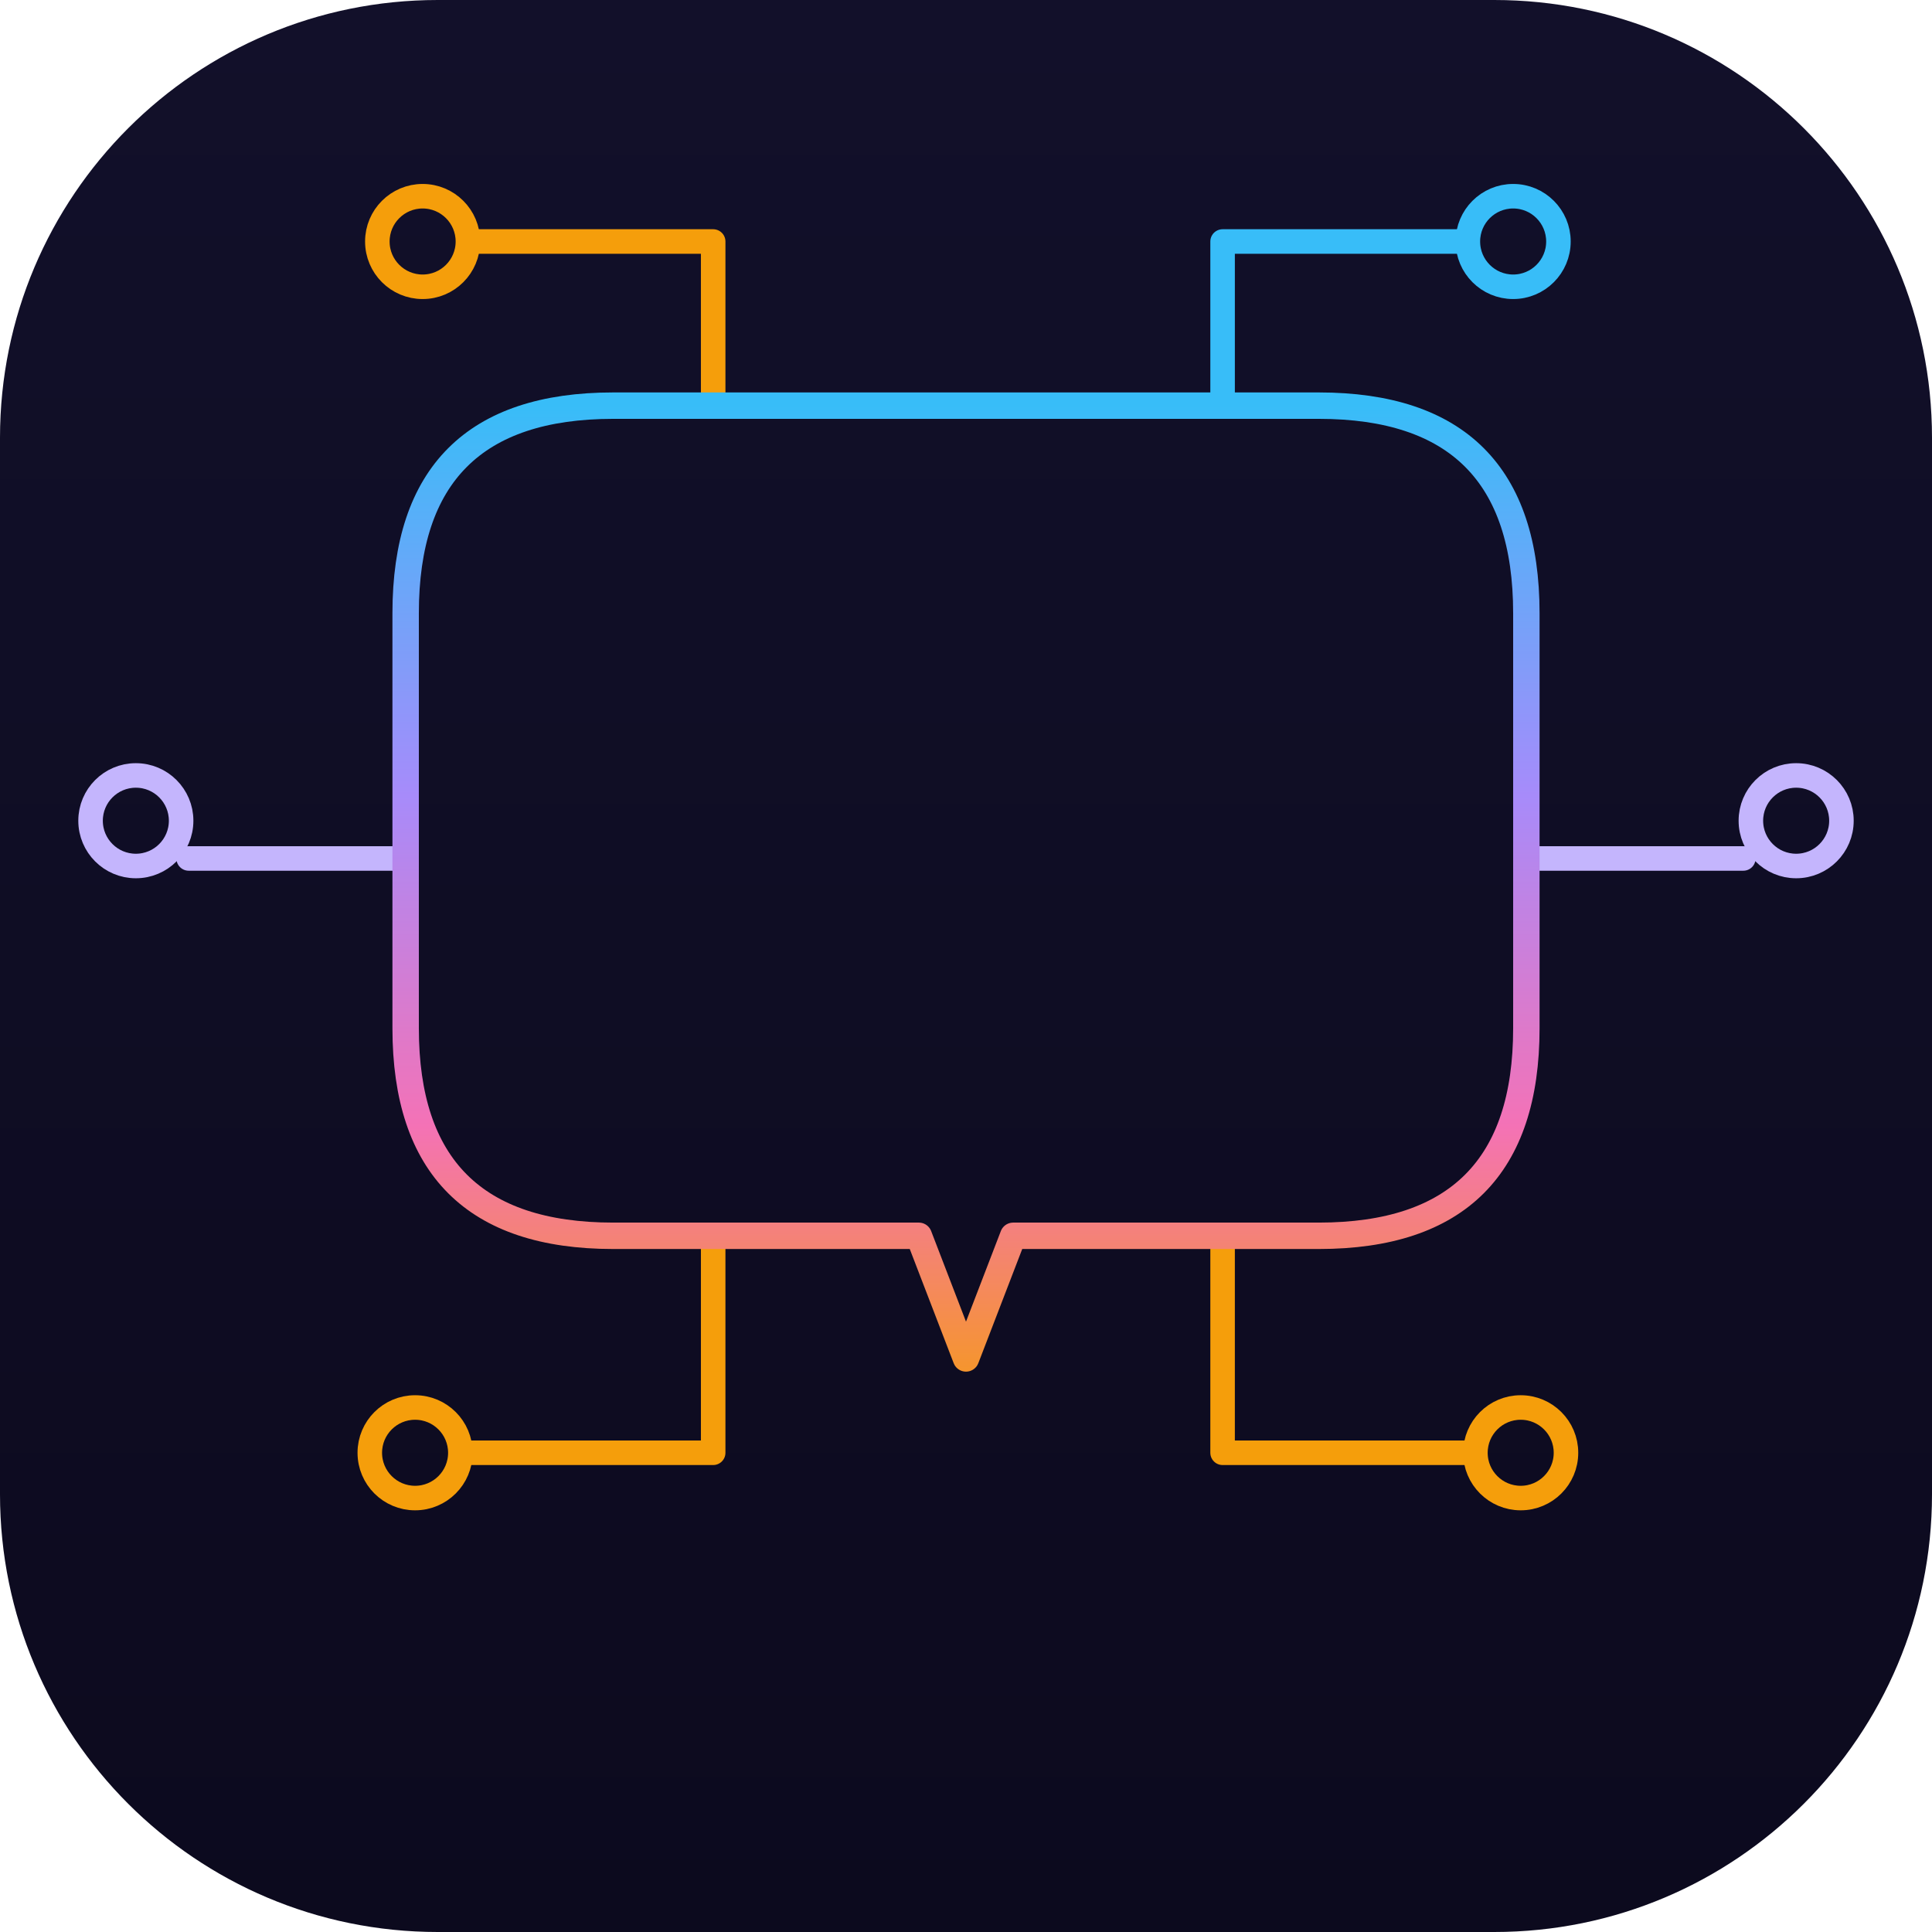
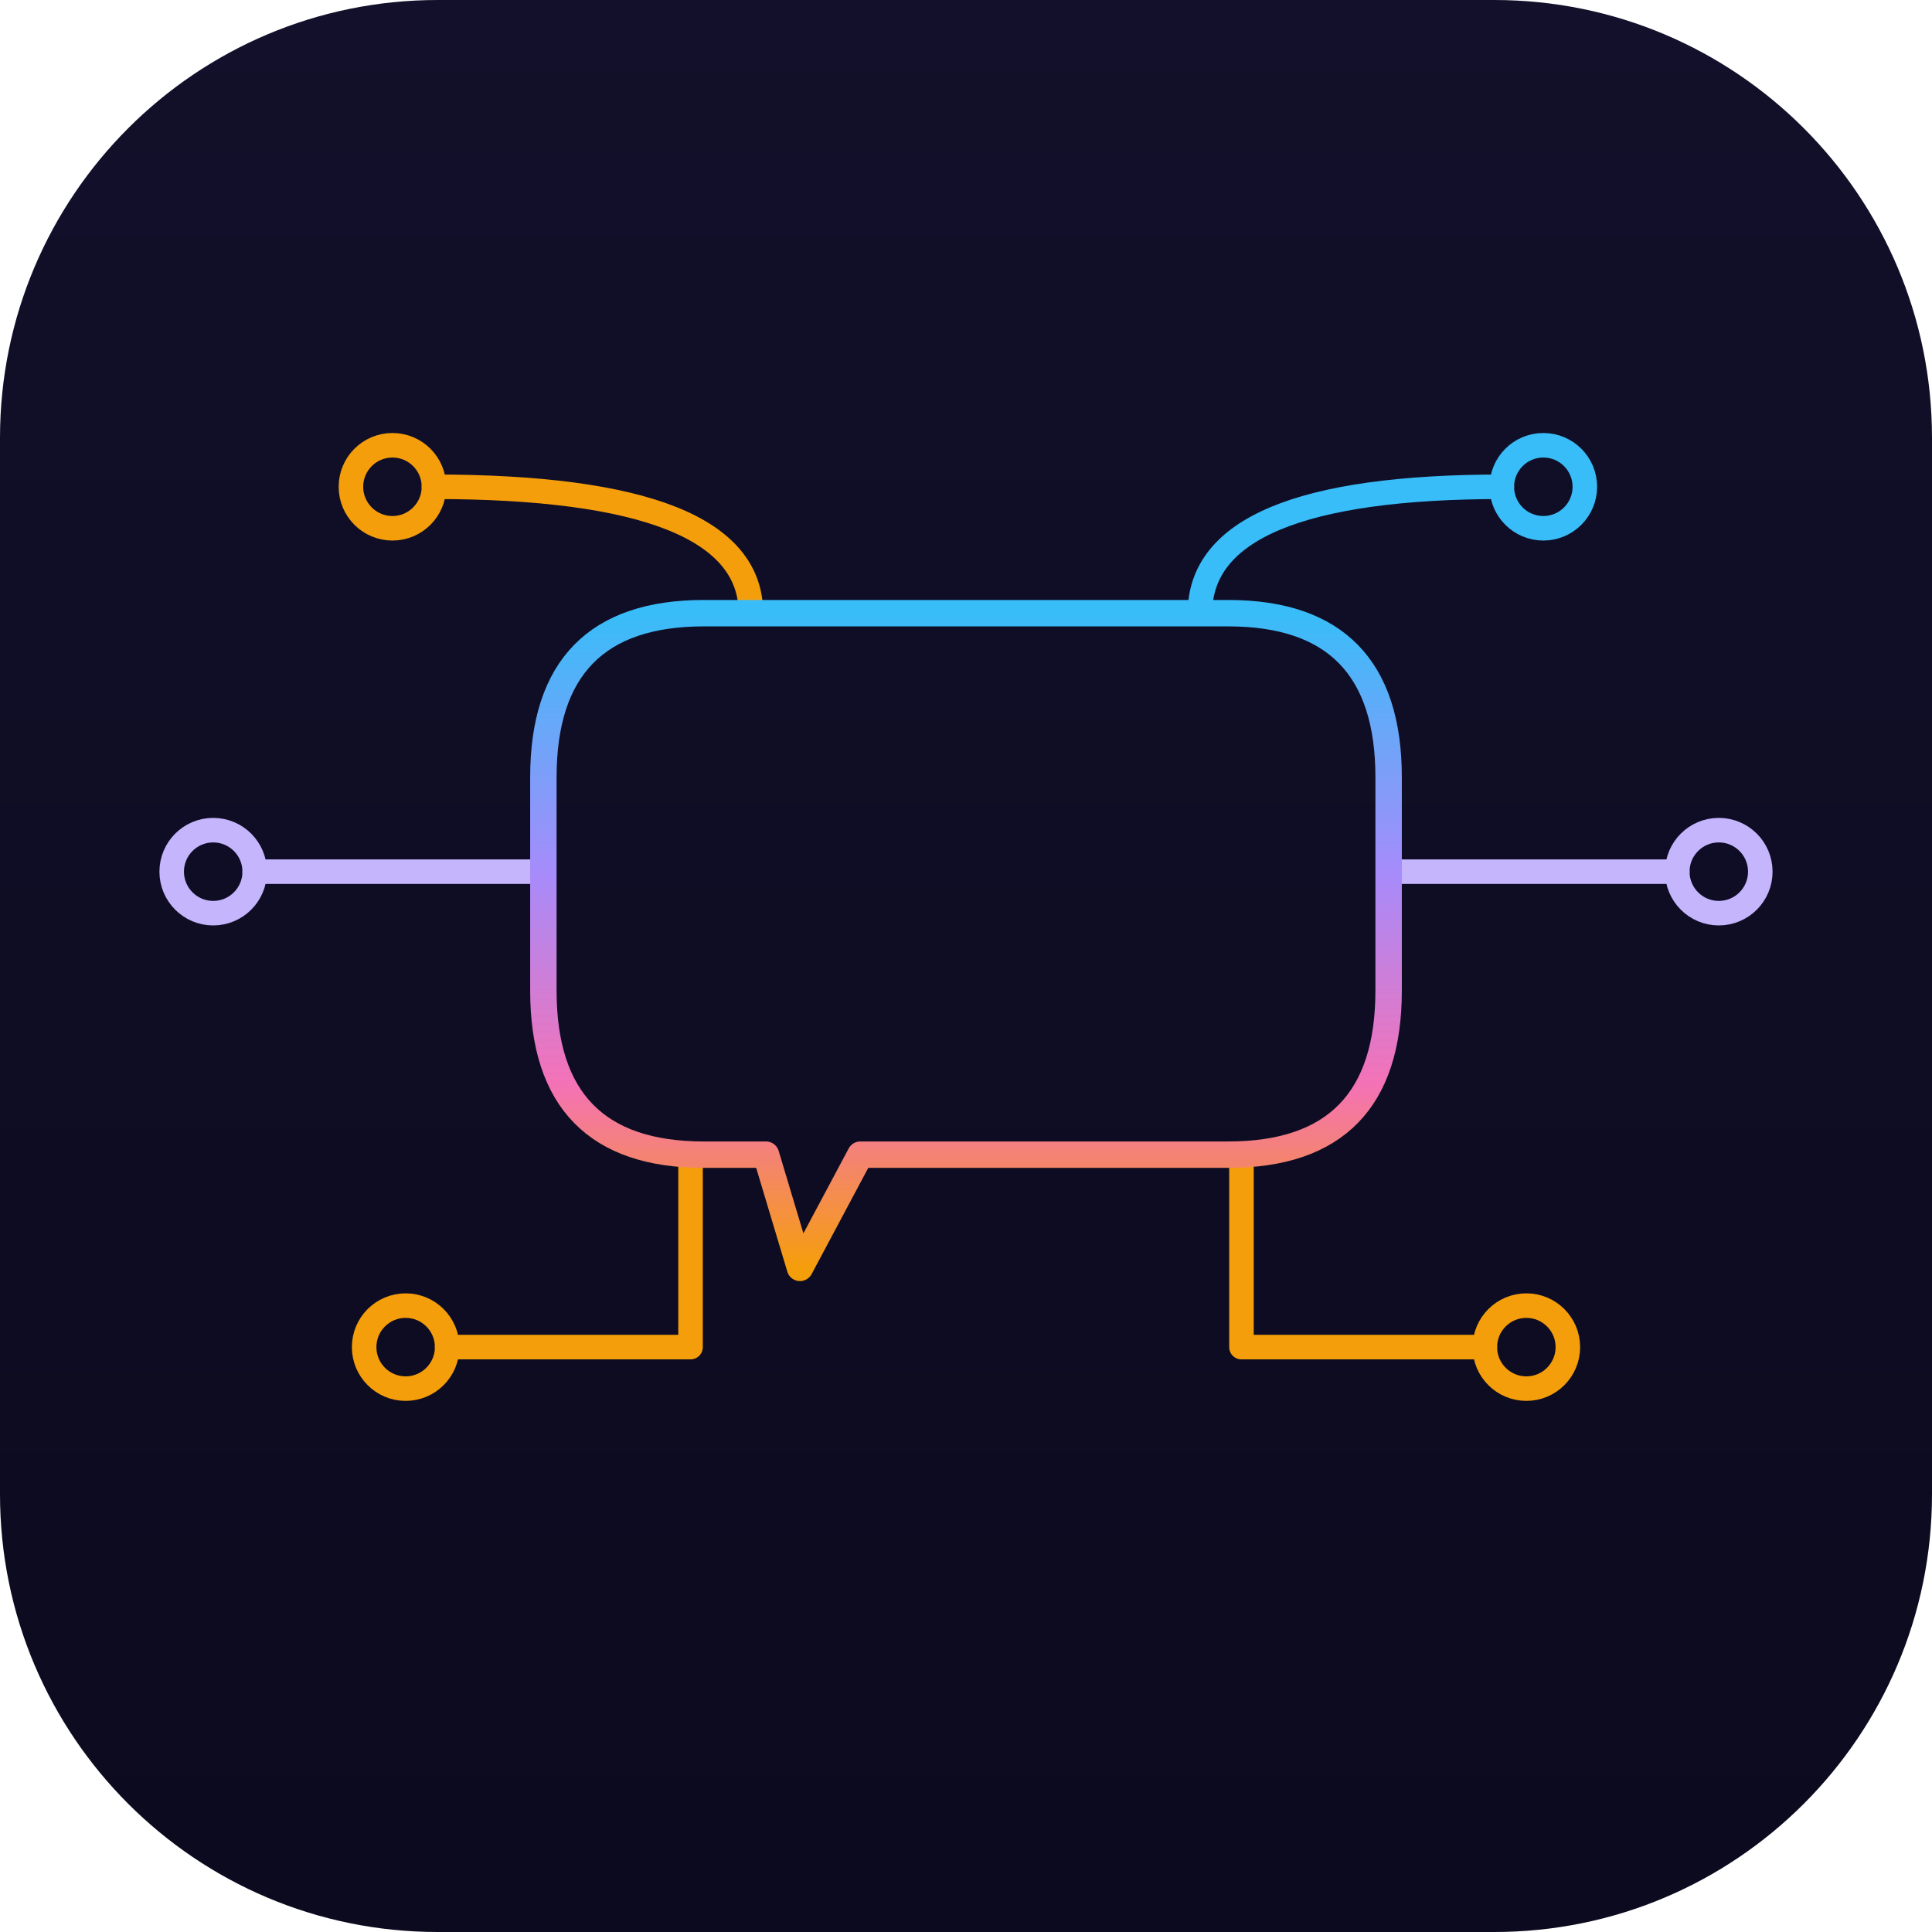
<svg xmlns="http://www.w3.org/2000/svg" width="1024" height="1024" viewBox="0 0 1024 1024">
  <defs>
    <linearGradient id="bg" x1="0" y1="0" x2="0" y2="1">
      <stop offset="0%" stop-color="#12102a" />
      <stop offset="100%" stop-color="#0c0a1e" />
    </linearGradient>
    <clipPath id="iconClip">
      <rect width="1024" height="1024" rx="232" />
    </clipPath>
-     <linearGradient id="bubbleGrad" x1="512" y1="760" x2="512" y2="215" gradientUnits="userSpaceOnUse">
+     <linearGradient id="bubbleGrad" x1="512" y1="672" x2="512" y2="325" gradientUnits="userSpaceOnUse">
      <stop offset="0%" stop-color="#f59e0b" />
-       <stop offset="30%" stop-color="#f472b6" />
-       <stop offset="62%" stop-color="#a78bfa" />
+       <stop offset="28%" stop-color="#f472b6" />
+       <stop offset="60%" stop-color="#a78bfa" />
      <stop offset="100%" stop-color="#38bdf8" />
    </linearGradient>
  </defs>
  <rect width="1024" height="1024" rx="232" fill="url(#bg)" />
  <g clip-path="url(#iconClip)">
-     <path d="M 378 215 L 378 128 L 252 128" fill="none" stroke="#f59e0b" stroke-width="13" stroke-linecap="round" stroke-linejoin="round" />
-     <path d="M 648 215 L 648 128 L 774 128" fill="none" stroke="#38bdf8" stroke-width="13" stroke-linecap="round" stroke-linejoin="round" />
-     <path d="M 215 455 L 100 455" fill="none" stroke="#c4b5fd" stroke-width="13" stroke-linecap="round" />
-     <path d="M 809 455 L 924 455" fill="none" stroke="#c4b5fd" stroke-width="13" stroke-linecap="round" />
-     <path d="M 378 655 L 378 770 L 248 770" fill="none" stroke="#f59e0b" stroke-width="13" stroke-linecap="round" stroke-linejoin="round" />
-     <path d="M 648 655 L 648 770 L 778 770" fill="none" stroke="#f59e0b" stroke-width="13" stroke-linecap="round" stroke-linejoin="round" />
-     <path d="M 215 325 Q 215 215 325 215 L 699 215 Q 809 215 809 325              L 809 545 Q 809 655 699 655 L 537 655 L 512 720 L 487 655              L 325 655 Q 215 655 215 545 Z" fill="none" stroke="url(#bubbleGrad)" stroke-width="14" stroke-linejoin="round" />
-     <circle cx="224" cy="128" r="24" fill="none" stroke="#f59e0b" stroke-width="13" />
-     <circle cx="802" cy="128" r="24" fill="none" stroke="#38bdf8" stroke-width="13" />
-     <circle cx="72" cy="435" r="24" fill="none" stroke="#c4b5fd" stroke-width="13" />
-     <circle cx="952" cy="435" r="24" fill="none" stroke="#c4b5fd" stroke-width="13" />
-     <circle cx="220" cy="770" r="24" fill="none" stroke="#f59e0b" stroke-width="13" />
-     <circle cx="806" cy="770" r="24" fill="none" stroke="#f59e0b" stroke-width="13" />
+     <path d="M 398 325 Q 398 258 230 258" fill="none" stroke="#f59e0b" stroke-width="13" stroke-linecap="round" />
+     <path d="M 636 325 Q 636 258 796 258" fill="none" stroke="#38bdf8" stroke-width="13" stroke-linecap="round" />
+     <path d="M 288 462 L 135 462" fill="none" stroke="#c4b5fd" stroke-width="13" stroke-linecap="round" />
+     <path d="M 736 462 L 889 462" fill="none" stroke="#c4b5fd" stroke-width="13" stroke-linecap="round" />
+     <path d="M 366 612 L 366 714 L 237 714" fill="none" stroke="#f59e0b" stroke-width="13" stroke-linecap="round" stroke-linejoin="round" />
+     <path d="M 658 612 L 658 714 L 787 714" fill="none" stroke="#f59e0b" stroke-width="13" stroke-linecap="round" stroke-linejoin="round" />
+     <path d="M 288 412 Q 288 325 373 325 L 651 325 Q 736 325 736 412              L 736 525 Q 736 612 651 612 L 456 612 L 424 672 L 406 612              L 373 612 Q 288 612 288 525 Z" fill="none" stroke="url(#bubbleGrad)" stroke-width="14" stroke-linejoin="round" />
+     <circle cx="208" cy="258" r="22" fill="none" stroke="#f59e0b" stroke-width="13" />
+     <circle cx="818" cy="258" r="22" fill="none" stroke="#38bdf8" stroke-width="13" />
+     <circle cx="113" cy="462" r="22" fill="none" stroke="#c4b5fd" stroke-width="13" />
+     <circle cx="911" cy="462" r="22" fill="none" stroke="#c4b5fd" stroke-width="13" />
+     <circle cx="215" cy="714" r="22" fill="none" stroke="#f59e0b" stroke-width="13" />
+     <circle cx="809" cy="714" r="22" fill="none" stroke="#f59e0b" stroke-width="13" />
  </g>
</svg>
